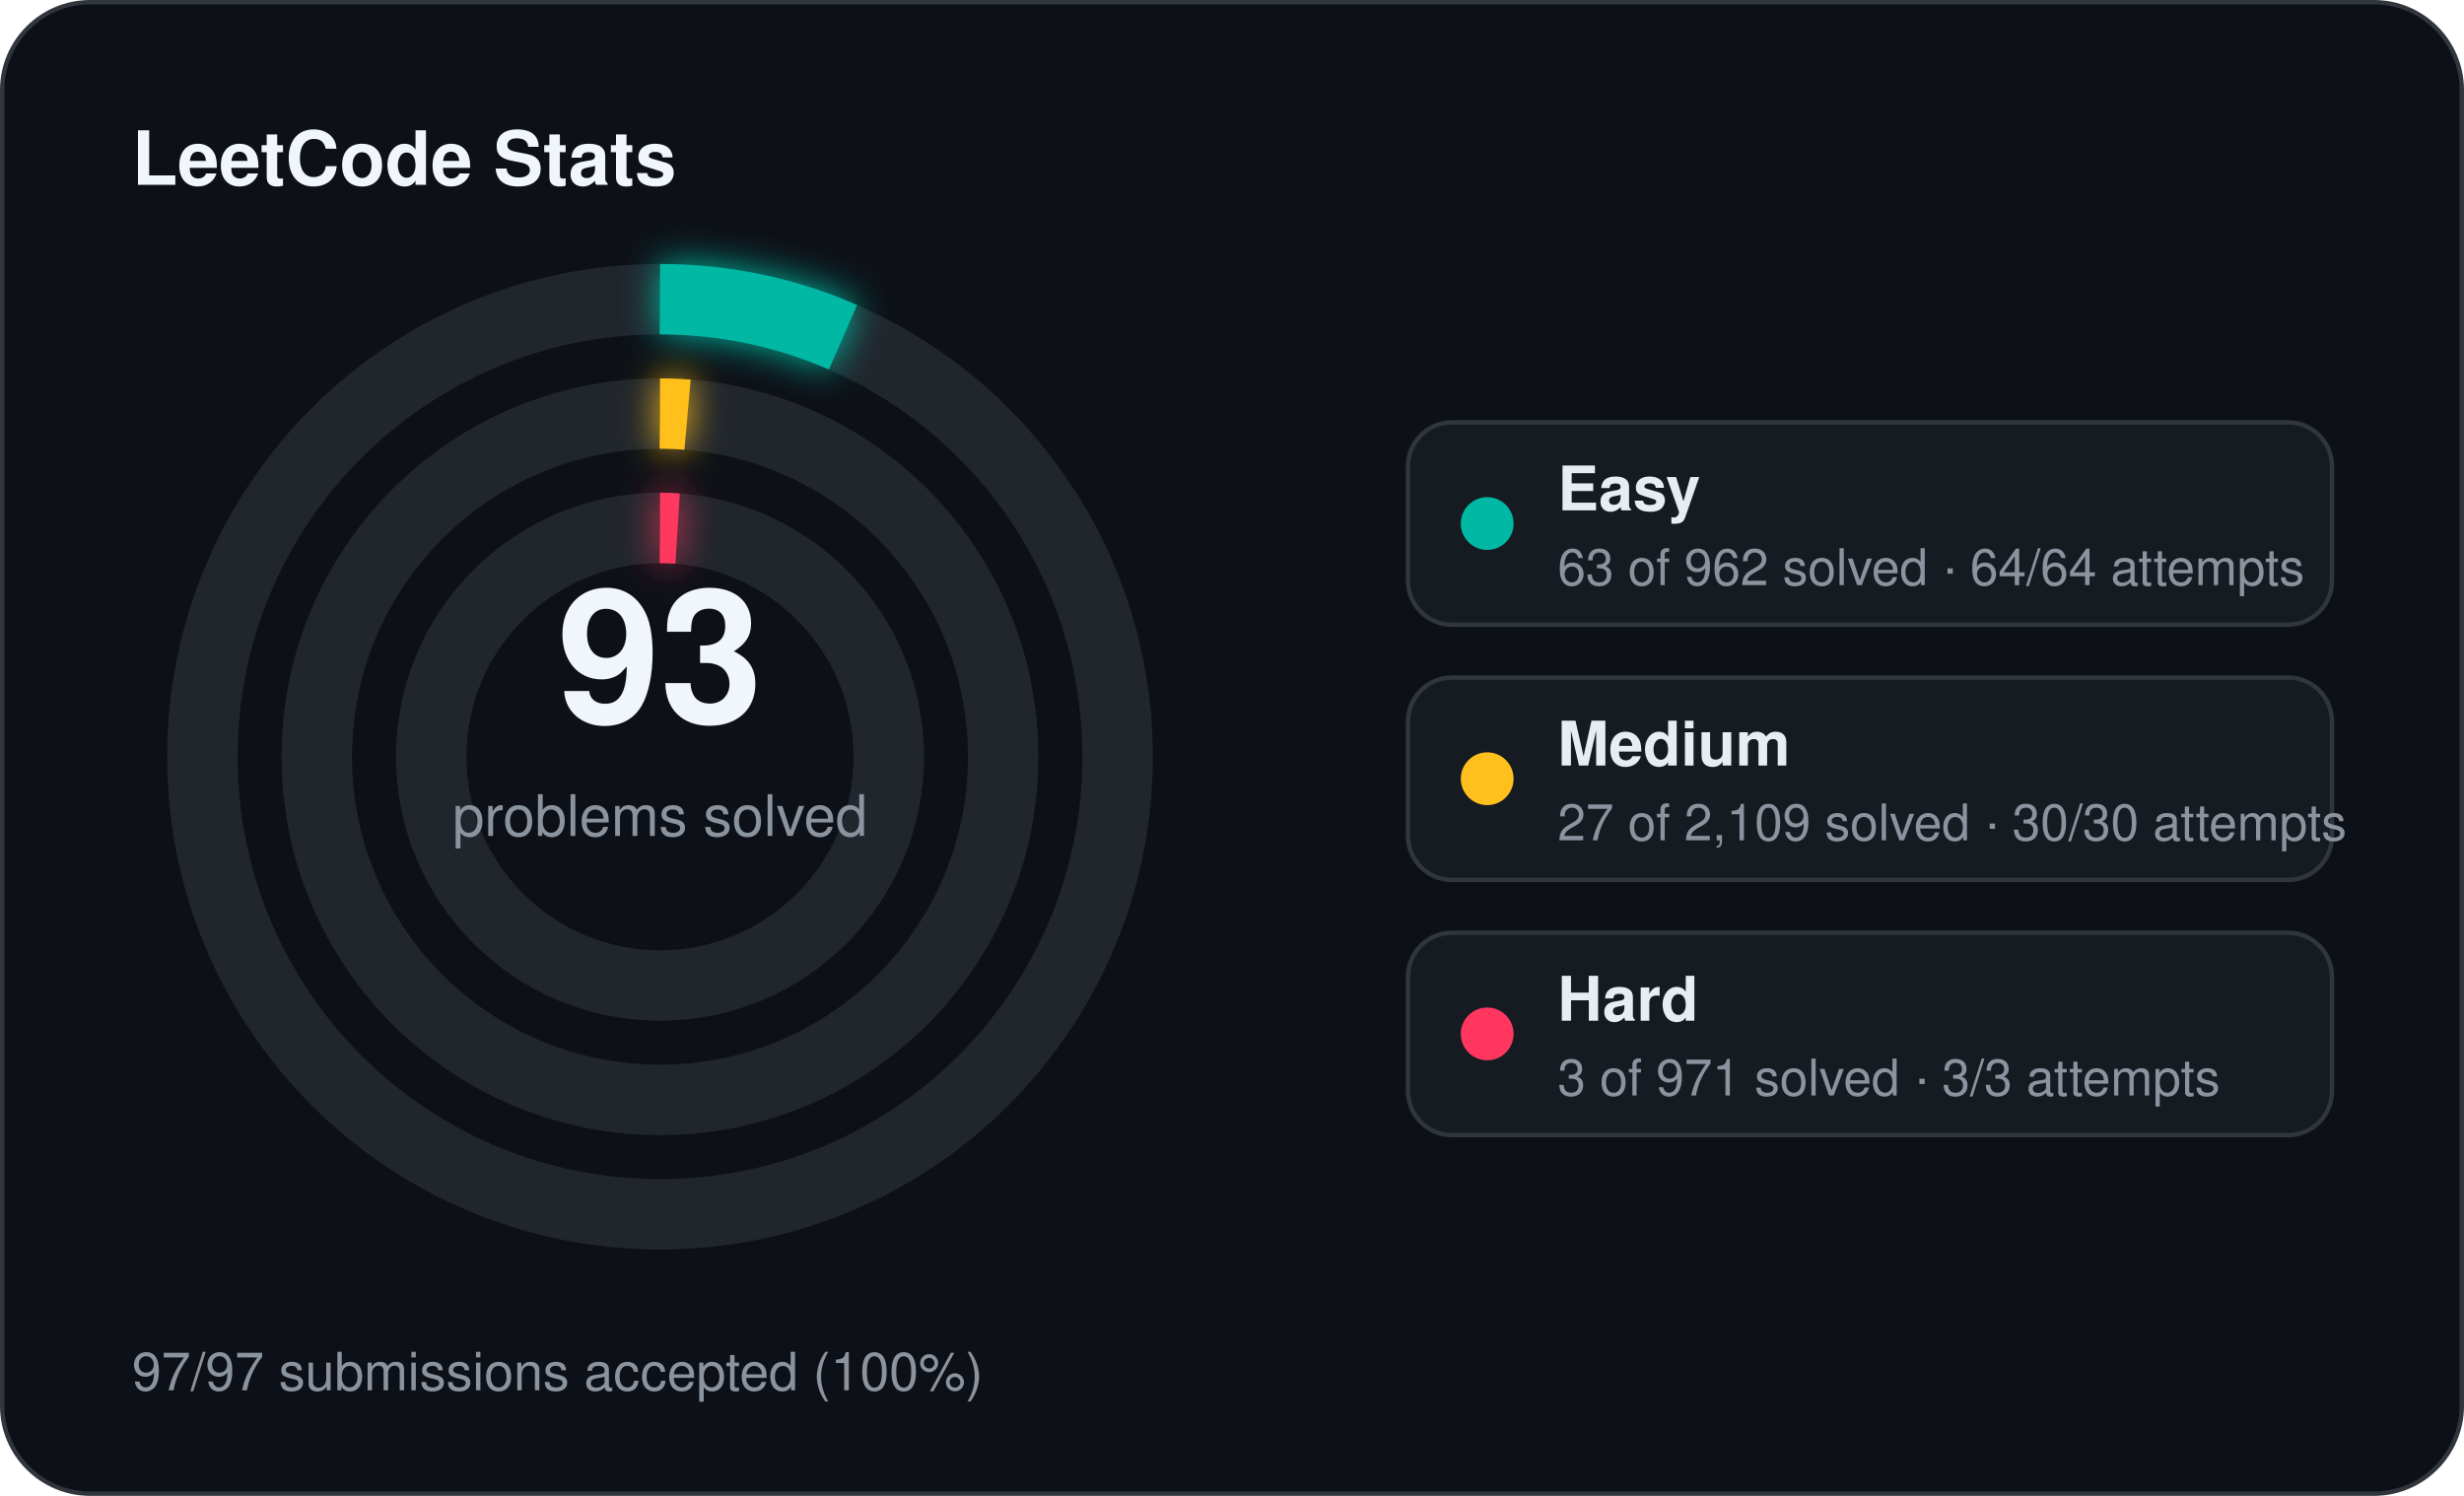
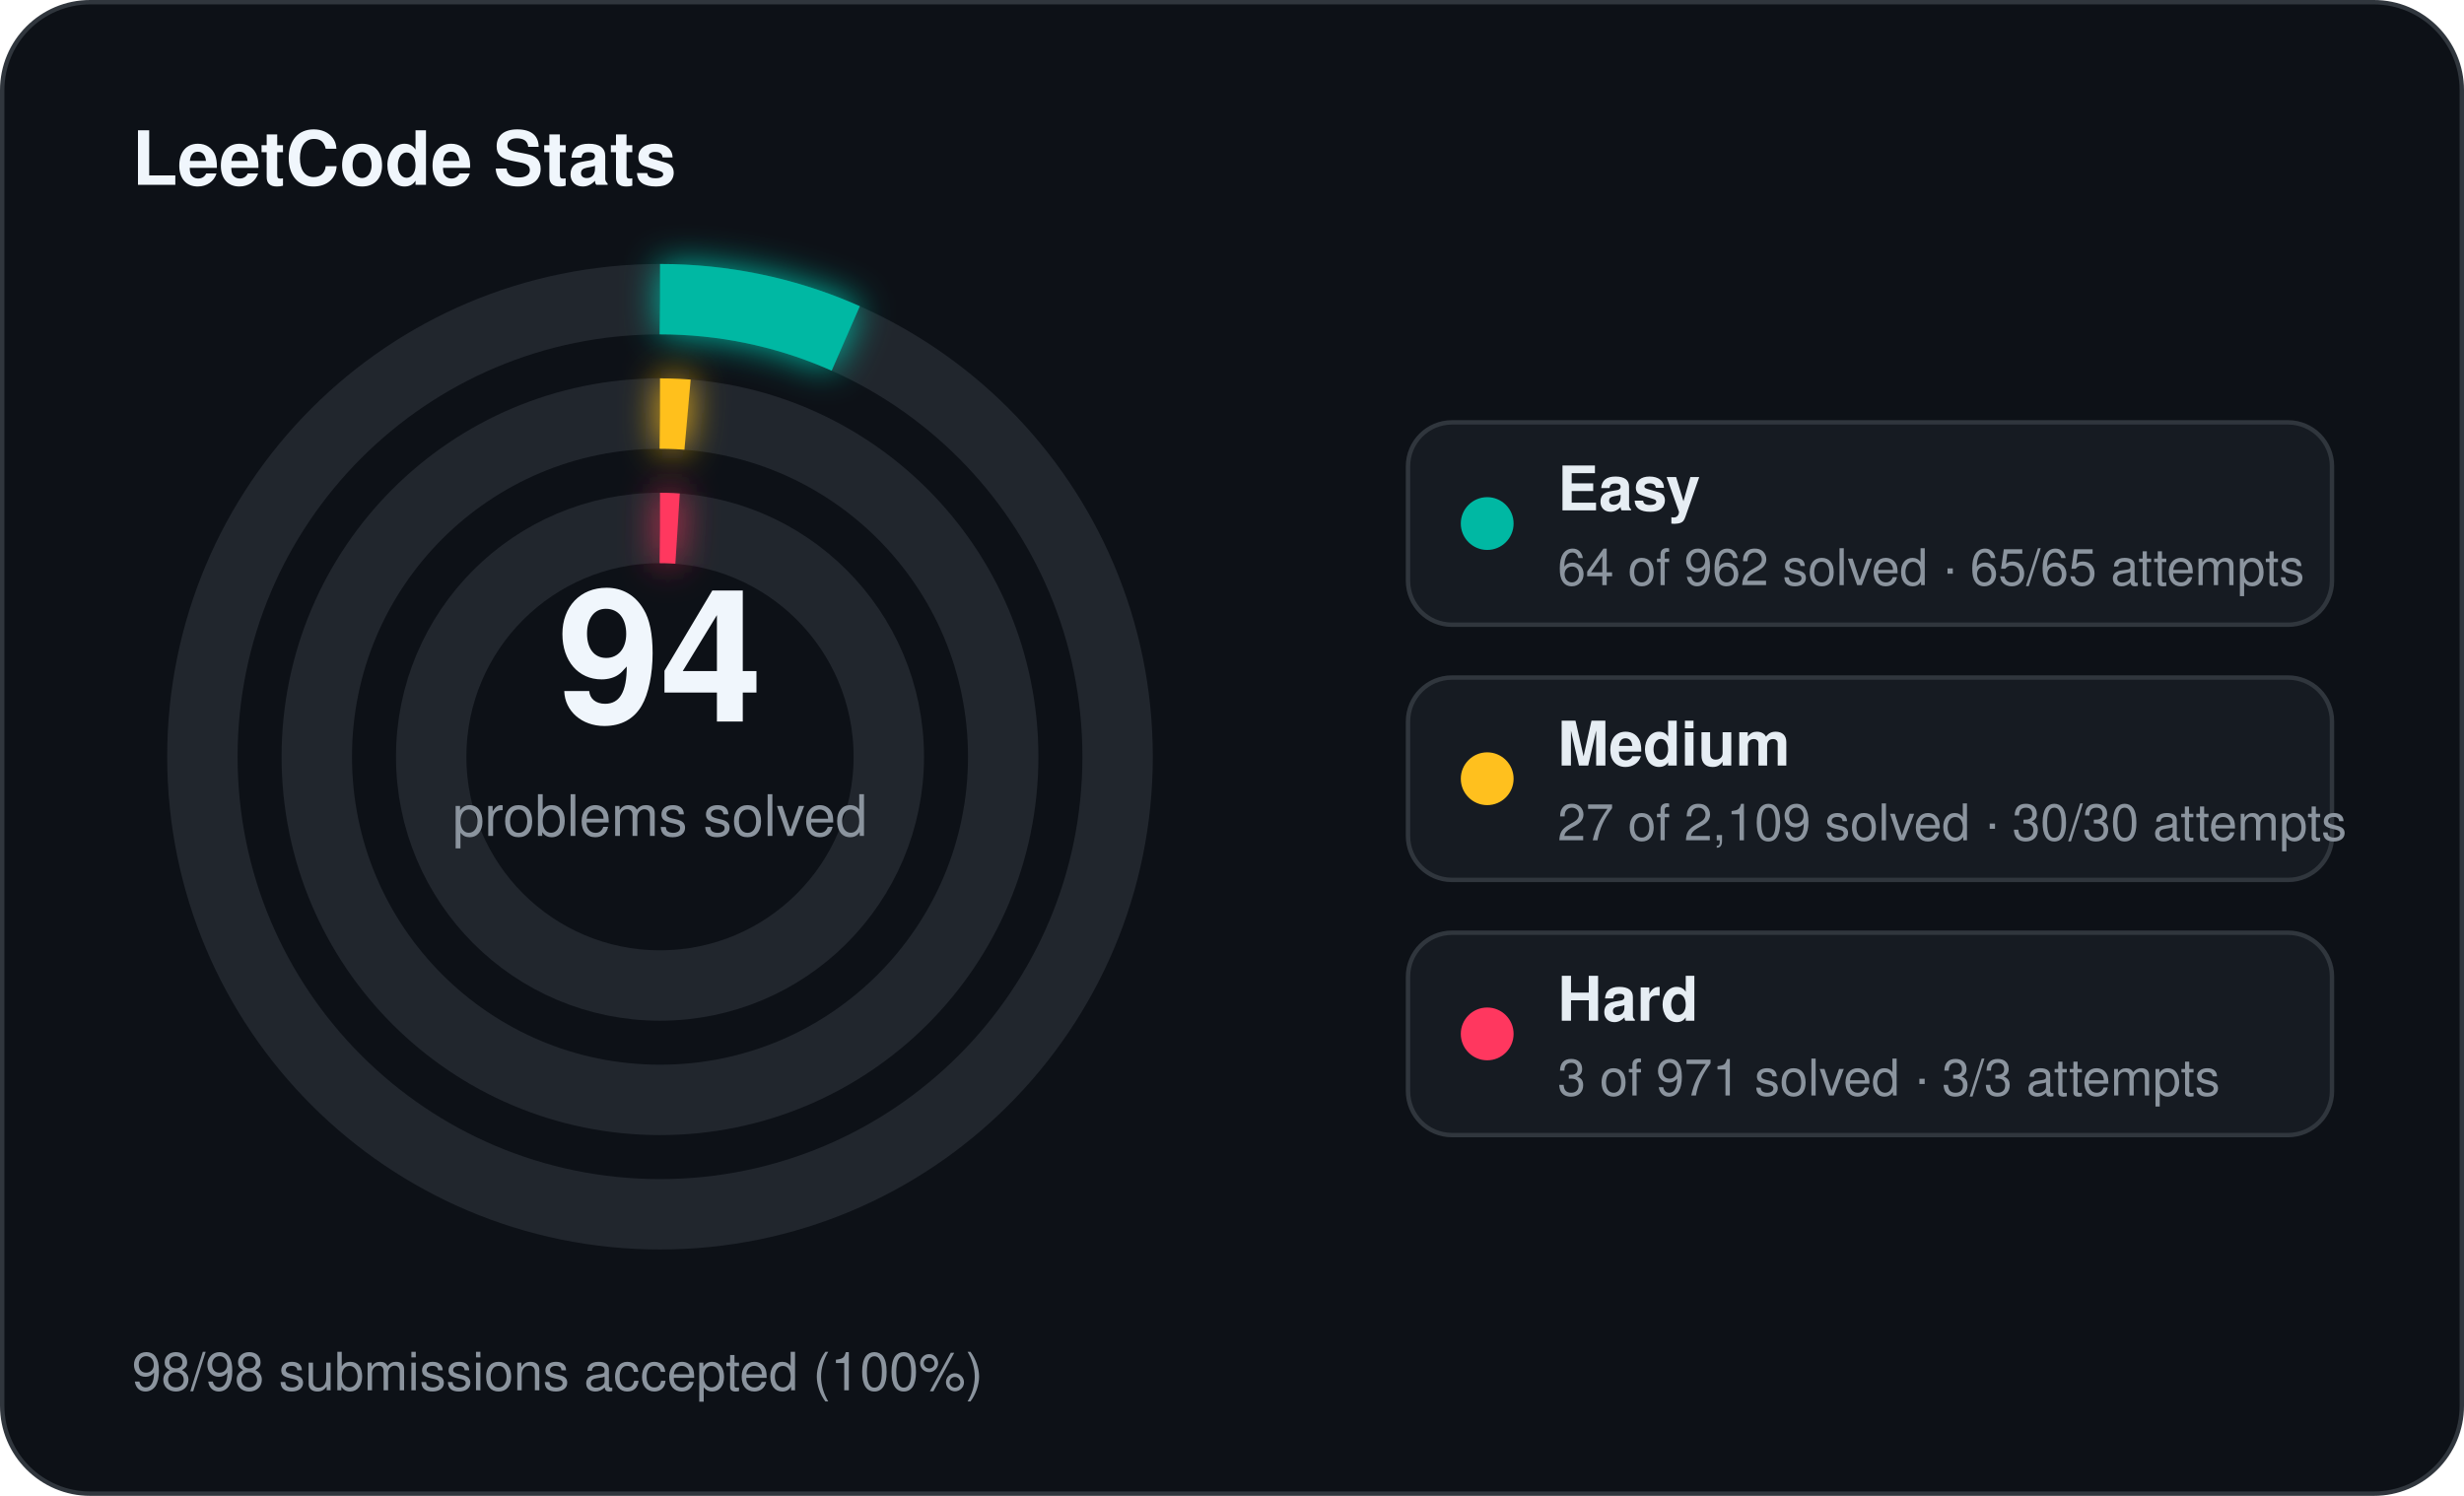
<svg xmlns="http://www.w3.org/2000/svg" width="560" height="340" viewBox="0 0 560 340">
  <defs>
    <filter id="stats-glow" x="-60%" y="-60%" width="220%" height="220%">
      <feGaussianBlur stdDeviation="4" result="blur" />
      <feMerge>
        <feMergeNode in="blur" />
        <feMergeNode in="SourceGraphic" />
      </feMerge>
    </filter>
  </defs>
  <rect x="0.5" y="0.5" width="559" height="339" rx="20" fill="#0d1117" stroke="#30363d" stroke-width="1" />
  <text x="30" y="42" fill="#f0f6fc" font-family="Segoe UI, Helvetica, Arial, sans-serif" font-size="17" font-weight="700">LeetCode Stats</text>
  <circle cx="150" cy="172" r="104" fill="none" stroke="#21262d" stroke-width="16" />
-   <circle cx="150" cy="172" r="104" fill="none" stroke="#00b8a3" stroke-width="16" stroke-linecap="butt" stroke-dasharray="42.79 653.45" transform="rotate(-90 150 172)" filter="url(#stats-glow)" />
+   <circle cx="150" cy="172" r="104" fill="none" stroke="#00b8a3" stroke-width="16" stroke-linecap="butt" stroke-dasharray="43.47 653.45" transform="rotate(-90 150 172)" filter="url(#stats-glow)" />
  <circle cx="150" cy="172" r="78" fill="none" stroke="#21262d" stroke-width="16" />
  <circle cx="150" cy="172" r="78" fill="none" stroke="#ffc01e" stroke-width="16" stroke-linecap="butt" stroke-dasharray="6.27 490.09" transform="rotate(-90 150 172)" filter="url(#stats-glow)" />
  <circle cx="150" cy="172" r="52" fill="none" stroke="#21262d" stroke-width="16" />
  <circle cx="150" cy="172" r="52" fill="none" stroke="#ff375f" stroke-width="16" stroke-linecap="butt" stroke-dasharray="4.00 326.73" transform="rotate(-90 150 172)" filter="url(#stats-glow)" />
-   <text x="150" y="164" text-anchor="middle" fill="#f0f6fc" font-family="Segoe UI, Helvetica, Arial, sans-serif" font-size="42" font-weight="700">93</text>
+   <text x="150" y="164" text-anchor="middle" fill="#f0f6fc" font-family="Segoe UI, Helvetica, Arial, sans-serif" font-size="42" font-weight="700">94</text>
  <text x="150" y="190" text-anchor="middle" fill="#8b949e" font-family="Segoe UI, Helvetica, Arial, sans-serif" font-size="13">problems solved</text>
  <rect x="320" y="96" width="210" height="46" rx="10" fill="#161b22" stroke="#30363d" stroke-width="1" />
  <circle cx="338" cy="119" r="6" fill="#00b8a3" />
  <text x="354" y="116" fill="#e6edf3" font-family="Segoe UI, Helvetica, Arial, sans-serif" font-size="14" font-weight="600">Easy</text>
-   <text x="354" y="133" fill="#8b949e" font-family="Segoe UI, Helvetica, Arial, sans-serif" font-size="11.5">63 of 962 solved · 64/64 attempts</text>
+   <text x="354" y="133" fill="#8b949e" font-family="Segoe UI, Helvetica, Arial, sans-serif" font-size="11.5">64 of 962 solved · 65/65 attempts</text>
  <rect x="320" y="154" width="210" height="46" rx="10" fill="#161b22" stroke="#30363d" stroke-width="1" />
  <circle cx="338" cy="177" r="6" fill="#ffc01e" />
  <text x="354" y="174" fill="#e6edf3" font-family="Segoe UI, Helvetica, Arial, sans-serif" font-size="14" font-weight="600">Medium</text>
  <text x="354" y="191" fill="#8b949e" font-family="Segoe UI, Helvetica, Arial, sans-serif" font-size="11.5">27 of 2,109 solved · 30/30 attempts</text>
  <rect x="320" y="212" width="210" height="46" rx="10" fill="#161b22" stroke="#30363d" stroke-width="1" />
  <circle cx="338" cy="235" r="6" fill="#ff375f" />
  <text x="354" y="232" fill="#e6edf3" font-family="Segoe UI, Helvetica, Arial, sans-serif" font-size="14" font-weight="600">Hard</text>
  <text x="354" y="249" fill="#8b949e" font-family="Segoe UI, Helvetica, Arial, sans-serif" font-size="11.5">3 of 971 solved · 3/3 attempts</text>
-   <text x="30" y="316" fill="#8b949e" font-family="Segoe UI, Helvetica, Arial, sans-serif" font-size="12">97/97 submissions accepted (100%)</text>
+   <text x="30" y="316" fill="#8b949e" font-family="Segoe UI, Helvetica, Arial, sans-serif" font-size="12">98/98 submissions accepted (100%)</text>
</svg>
